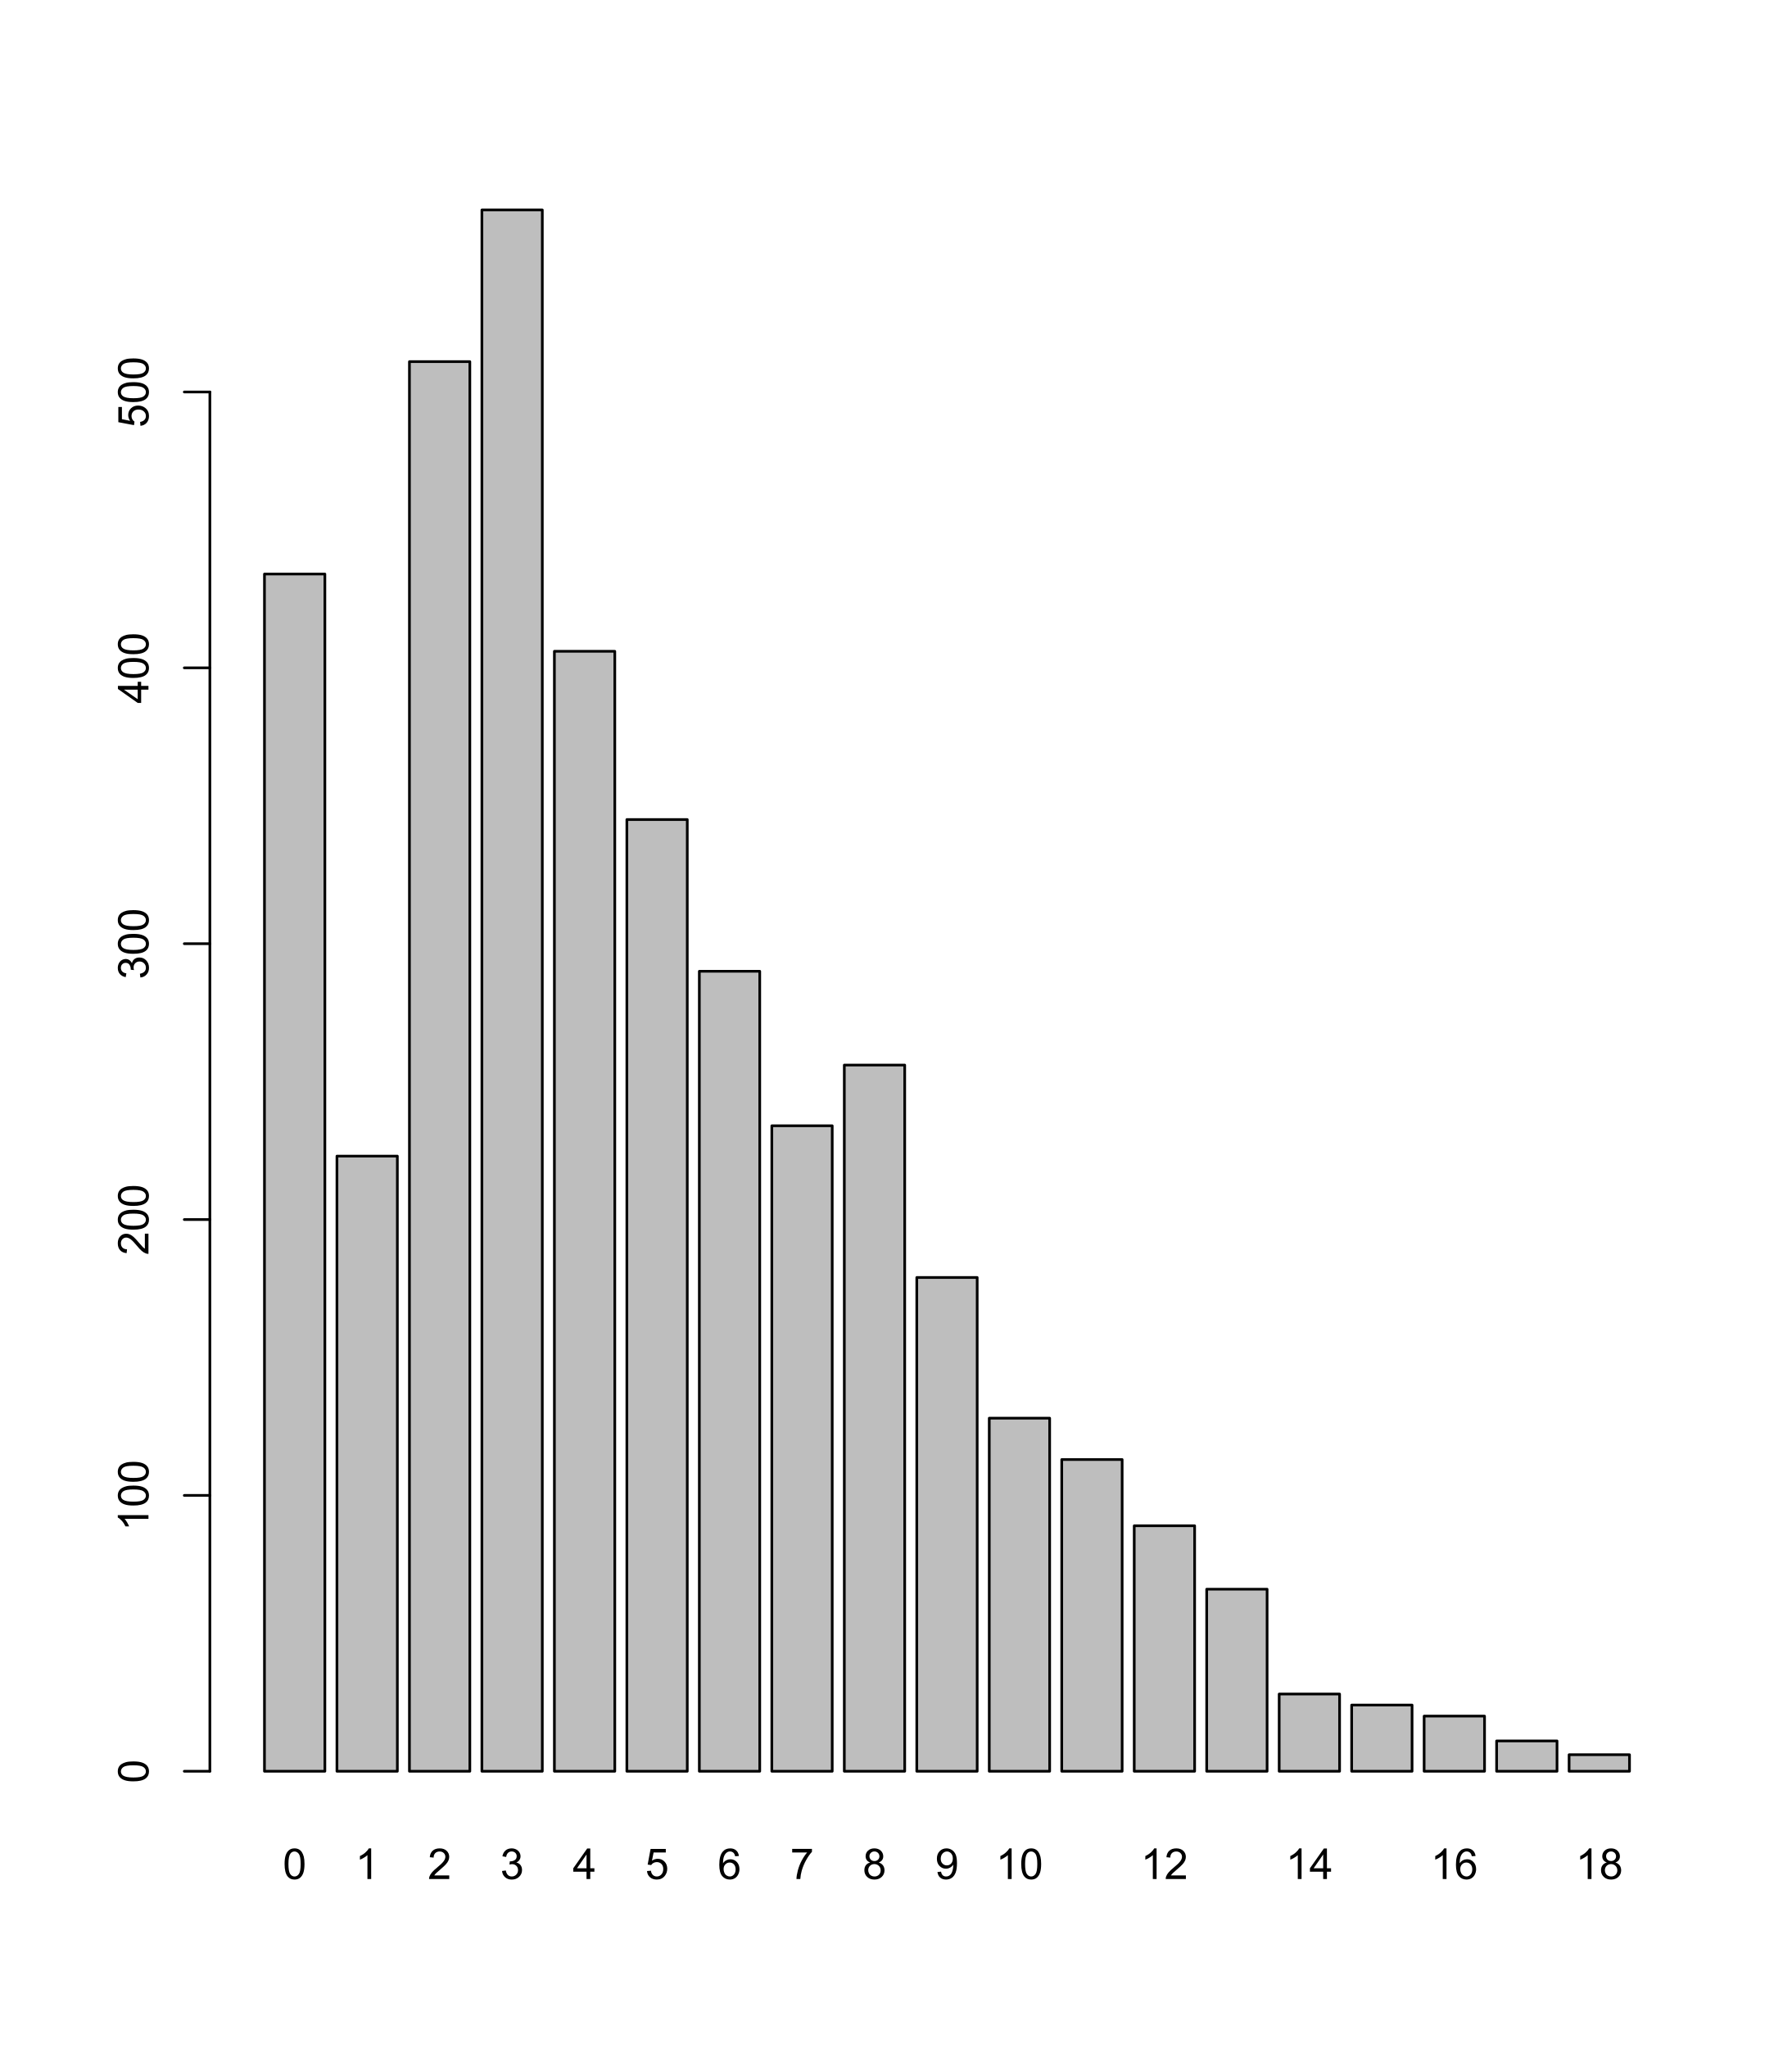
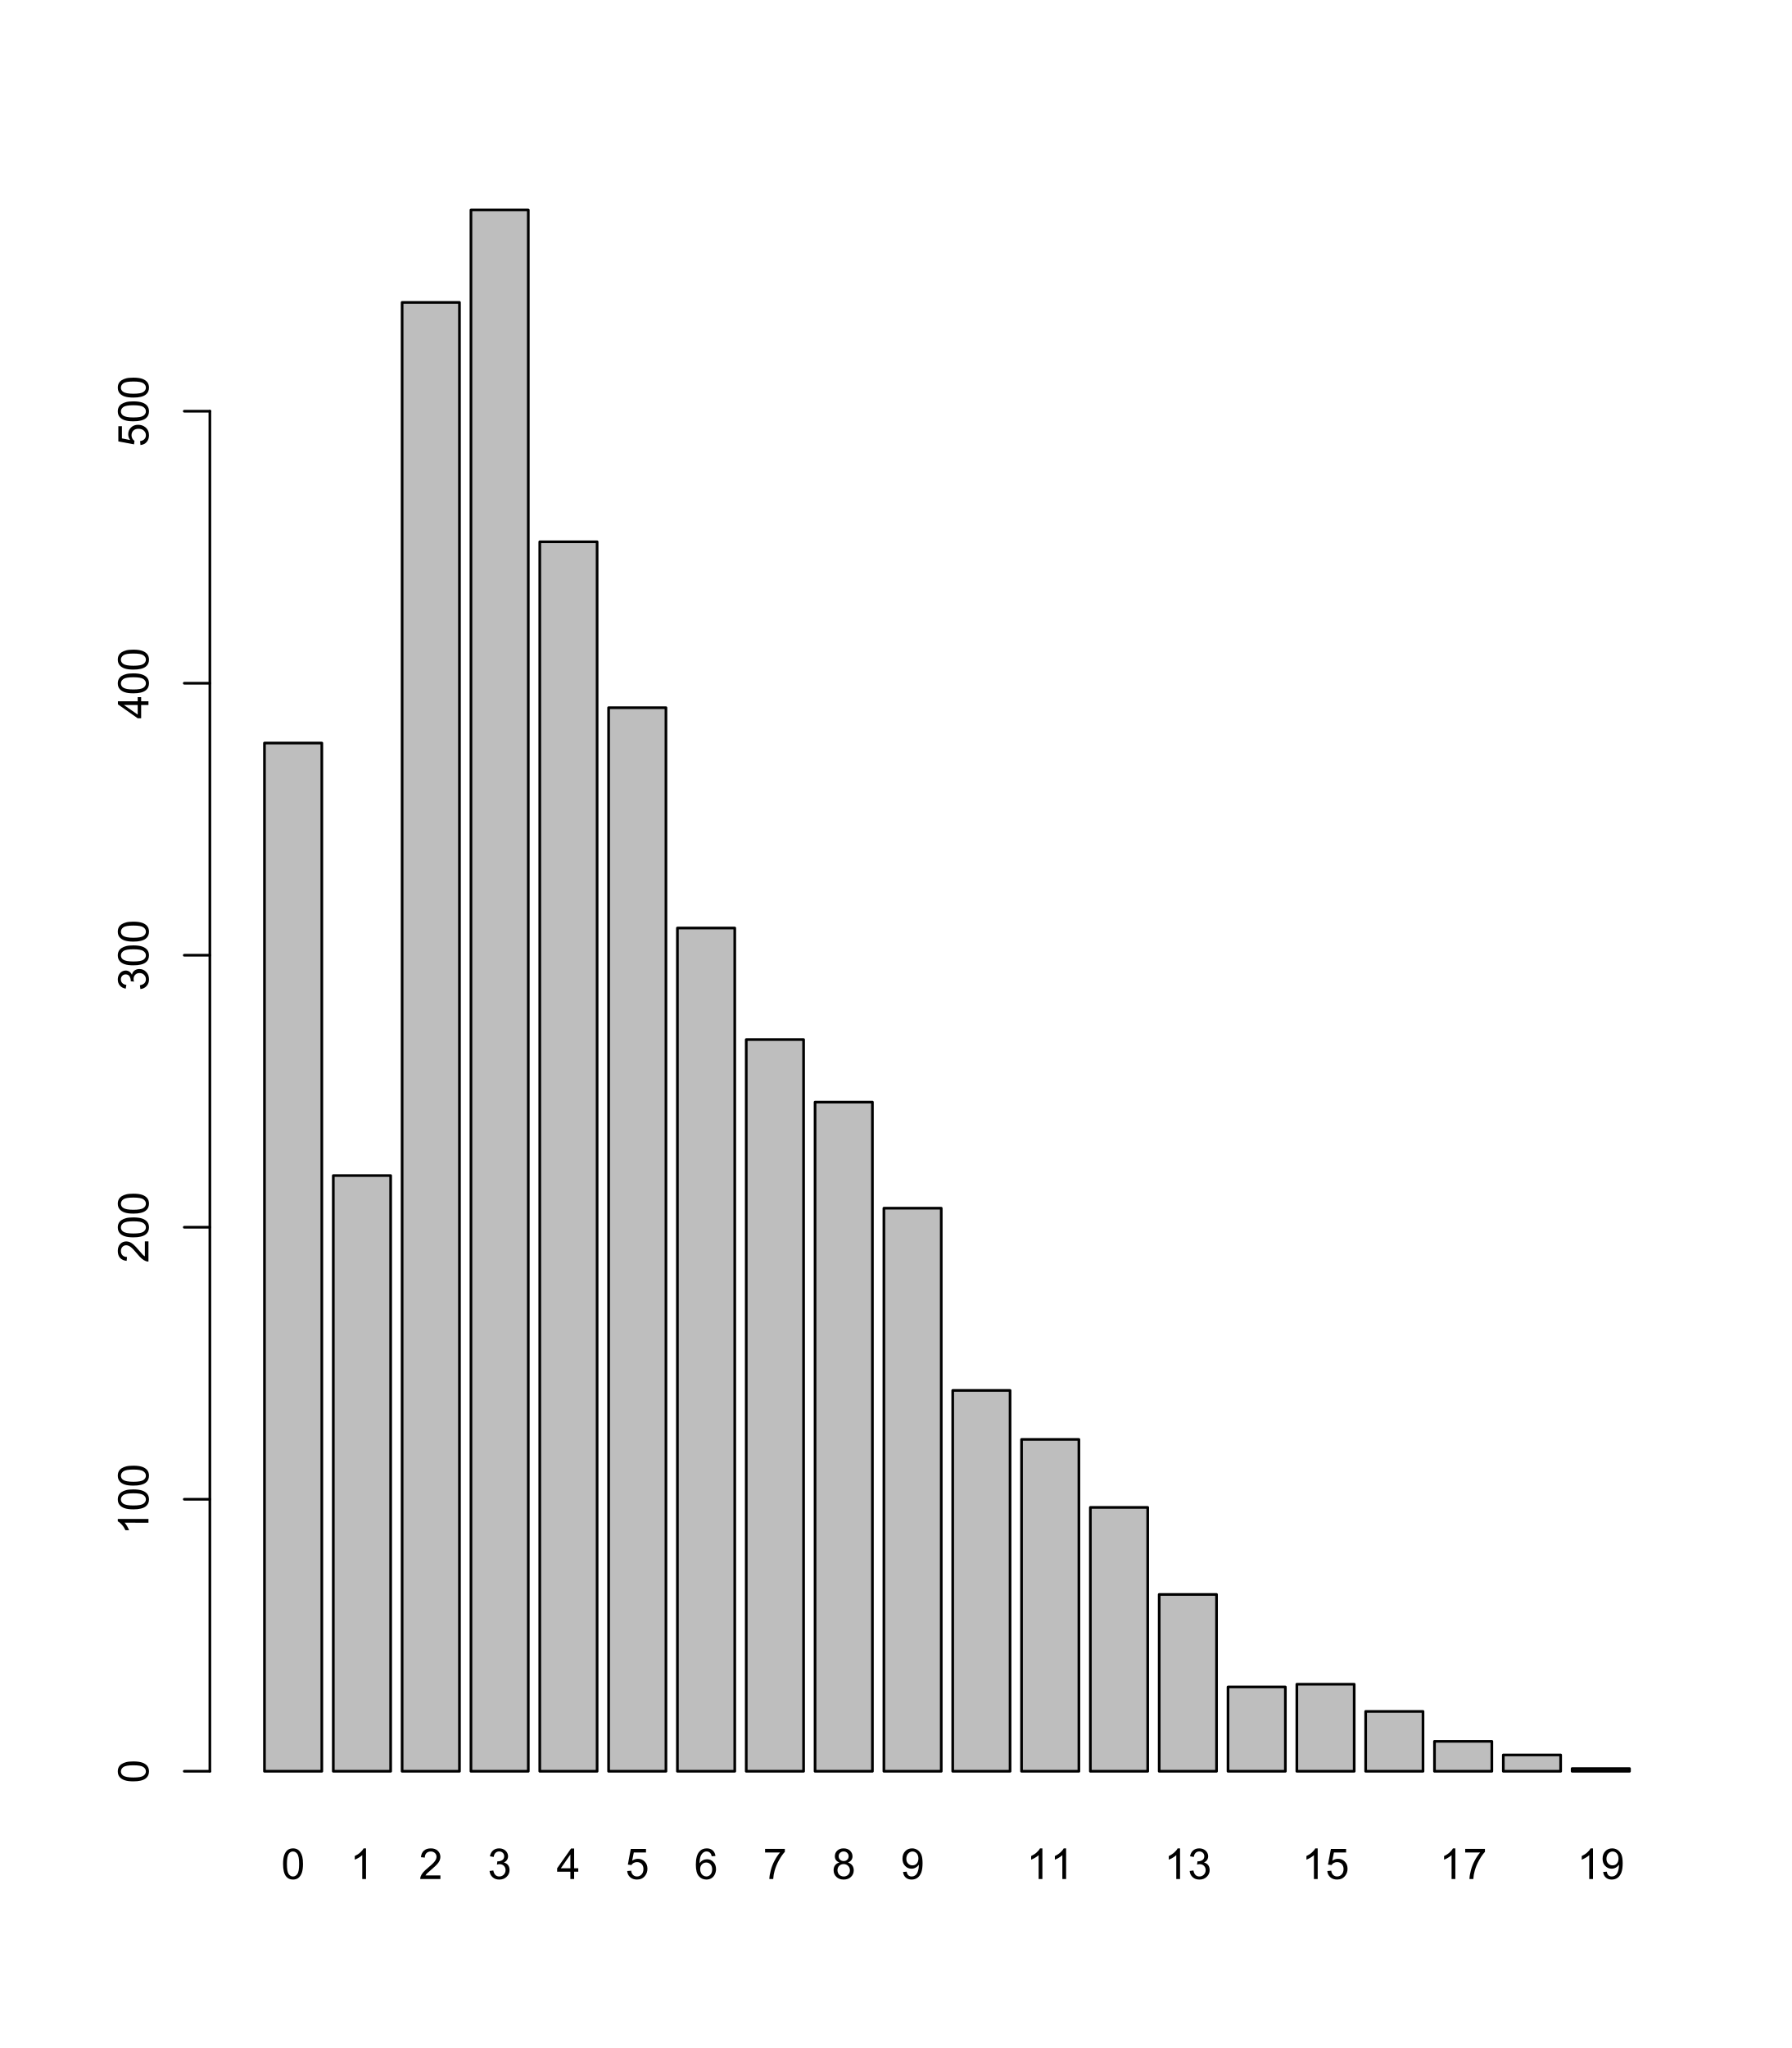
<svg xmlns="http://www.w3.org/2000/svg" xmlns:xlink="http://www.w3.org/1999/xlink" width="504pt" height="576pt" viewBox="0 0 504 576" version="1.1">
  <defs>
    <g>
      <symbol overflow="visible" id="glyph0-0">
        <path style="stroke:none;" d="M 1.5 0 L 1.5 -7.5 L 7.5 -7.5 L 7.5 0 Z M 1.688 -0.188 L 7.312 -0.188 L 7.312 -7.312 L 1.688 -7.312 Z M 1.688 -0.188 " />
      </symbol>
      <symbol overflow="visible" id="glyph0-1">
        <path style="stroke:none;" d="M 0.5 -4.234 C 0.496 -5.246 0.602 -6.062 0.812 -6.688 C 1.02 -7.305 1.328 -7.785 1.742 -8.121 C 2.148 -8.457 2.668 -8.625 3.297 -8.625 C 3.758 -8.625 4.164 -8.531 4.512 -8.348 C 4.855 -8.16 5.141 -7.891 5.371 -7.543 C 5.594 -7.191 5.773 -6.766 5.906 -6.266 C 6.035 -5.762 6.098 -5.086 6.102 -4.234 C 6.098 -3.227 5.996 -2.414 5.789 -1.797 C 5.578 -1.176 5.266 -0.695 4.859 -0.359 C 4.445 -0.02 3.926 0.145 3.297 0.148 C 2.465 0.145 1.816 -0.148 1.348 -0.742 C 0.781 -1.457 0.496 -2.621 0.5 -4.234 Z M 1.582 -4.234 C 1.582 -2.824 1.746 -1.887 2.074 -1.418 C 2.402 -0.949 2.809 -0.715 3.297 -0.719 C 3.777 -0.715 4.184 -0.949 4.52 -1.422 C 4.848 -1.887 5.016 -2.824 5.016 -4.234 C 5.016 -5.648 4.848 -6.59 4.52 -7.055 C 4.184 -7.516 3.773 -7.746 3.289 -7.75 C 2.801 -7.746 2.414 -7.543 2.125 -7.137 C 1.762 -6.613 1.582 -5.645 1.582 -4.234 Z M 1.582 -4.234 " />
      </symbol>
      <symbol overflow="visible" id="glyph0-2">
        <path style="stroke:none;" d="M 4.469 0 L 3.414 0 L 3.414 -6.719 C 3.16 -6.477 2.828 -6.234 2.414 -5.996 C 2 -5.75 1.629 -5.57 1.305 -5.449 L 1.305 -6.469 C 1.895 -6.742 2.41 -7.078 2.852 -7.477 C 3.293 -7.871 3.605 -8.254 3.789 -8.625 L 4.469 -8.625 Z M 4.469 0 " />
      </symbol>
      <symbol overflow="visible" id="glyph0-3">
        <path style="stroke:none;" d="M 6.039 -1.016 L 6.039 0 L 0.363 0 C 0.355 -0.254 0.395 -0.496 0.484 -0.734 C 0.629 -1.117 0.859 -1.5 1.18 -1.875 C 1.492 -2.25 1.953 -2.684 2.562 -3.176 C 3.492 -3.941 4.125 -4.547 4.453 -4.992 C 4.781 -5.438 4.945 -5.859 4.945 -6.266 C 4.945 -6.68 4.793 -7.031 4.496 -7.32 C 4.191 -7.602 3.805 -7.746 3.328 -7.75 C 2.82 -7.746 2.414 -7.594 2.109 -7.293 C 1.805 -6.984 1.648 -6.562 1.648 -6.031 L 0.562 -6.141 C 0.633 -6.945 0.91 -7.559 1.398 -7.988 C 1.879 -8.41 2.531 -8.625 3.352 -8.625 C 4.172 -8.625 4.824 -8.395 5.309 -7.938 C 5.789 -7.48 6.027 -6.914 6.031 -6.242 C 6.027 -5.895 5.957 -5.559 5.82 -5.227 C 5.676 -4.891 5.441 -4.539 5.117 -4.176 C 4.789 -3.805 4.25 -3.301 3.492 -2.664 C 2.859 -2.129 2.453 -1.77 2.273 -1.582 C 2.094 -1.395 1.945 -1.203 1.828 -1.016 Z M 6.039 -1.016 " />
      </symbol>
      <symbol overflow="visible" id="glyph0-4">
        <path style="stroke:none;" d="M 0.504 -2.266 L 1.559 -2.406 C 1.68 -1.809 1.883 -1.379 2.176 -1.113 C 2.465 -0.848 2.82 -0.715 3.242 -0.719 C 3.734 -0.715 4.152 -0.887 4.496 -1.234 C 4.832 -1.574 5.004 -2 5.008 -2.516 C 5.004 -2.996 4.848 -3.395 4.535 -3.711 C 4.219 -4.023 3.816 -4.184 3.328 -4.184 C 3.129 -4.184 2.879 -4.145 2.586 -4.066 L 2.703 -4.992 C 2.766 -4.984 2.824 -4.98 2.871 -4.98 C 3.32 -4.98 3.723 -5.098 4.086 -5.332 C 4.441 -5.566 4.621 -5.926 4.625 -6.414 C 4.621 -6.801 4.492 -7.121 4.23 -7.375 C 3.965 -7.629 3.625 -7.758 3.219 -7.758 C 2.805 -7.758 2.465 -7.629 2.191 -7.371 C 1.918 -7.113 1.742 -6.727 1.664 -6.211 L 0.609 -6.398 C 0.738 -7.105 1.031 -7.652 1.488 -8.043 C 1.941 -8.43 2.508 -8.625 3.195 -8.625 C 3.66 -8.625 4.094 -8.523 4.488 -8.324 C 4.879 -8.121 5.18 -7.848 5.391 -7.5 C 5.602 -7.148 5.707 -6.777 5.707 -6.391 C 5.707 -6.02 5.605 -5.684 5.406 -5.379 C 5.207 -5.074 4.914 -4.832 4.523 -4.652 C 5.031 -4.535 5.426 -4.289 5.707 -3.922 C 5.988 -3.547 6.129 -3.086 6.129 -2.539 C 6.129 -1.785 5.855 -1.148 5.309 -0.629 C 4.762 -0.105 4.07 0.152 3.234 0.152 C 2.477 0.152 1.848 -0.07 1.355 -0.52 C 0.855 -0.969 0.574 -1.551 0.504 -2.266 Z M 0.504 -2.266 " />
      </symbol>
      <symbol overflow="visible" id="glyph0-5">
        <path style="stroke:none;" d="M 3.879 0 L 3.879 -2.055 L 0.152 -2.055 L 0.152 -3.023 L 4.07 -8.59 L 4.934 -8.59 L 4.934 -3.023 L 6.094 -3.023 L 6.094 -2.055 L 4.934 -2.055 L 4.934 0 Z M 3.879 -3.023 L 3.879 -6.898 L 1.188 -3.023 Z M 3.879 -3.023 " />
      </symbol>
      <symbol overflow="visible" id="glyph0-6">
        <path style="stroke:none;" d="M 0.5 -2.25 L 1.605 -2.344 C 1.684 -1.805 1.871 -1.398 2.176 -1.125 C 2.473 -0.852 2.836 -0.715 3.258 -0.719 C 3.766 -0.715 4.195 -0.906 4.547 -1.293 C 4.898 -1.672 5.074 -2.18 5.074 -2.82 C 5.074 -3.414 4.902 -3.891 4.566 -4.242 C 4.227 -4.59 3.785 -4.762 3.242 -4.766 C 2.898 -4.762 2.594 -4.684 2.32 -4.531 C 2.047 -4.375 1.832 -4.176 1.676 -3.93 L 0.688 -4.062 L 1.516 -8.473 L 5.789 -8.473 L 5.789 -7.465 L 2.359 -7.465 L 1.898 -5.156 C 2.414 -5.516 2.953 -5.695 3.523 -5.695 C 4.27 -5.695 4.902 -5.434 5.422 -4.914 C 5.934 -4.395 6.191 -3.727 6.195 -2.914 C 6.191 -2.133 5.965 -1.461 5.516 -0.898 C 4.961 -0.199 4.211 0.145 3.258 0.148 C 2.477 0.145 1.836 -0.07 1.344 -0.508 C 0.844 -0.941 0.562 -1.523 0.5 -2.25 Z M 0.5 -2.25 " />
      </symbol>
      <symbol overflow="visible" id="glyph0-7">
        <path style="stroke:none;" d="M 5.969 -6.484 L 4.922 -6.406 C 4.828 -6.812 4.695 -7.113 4.523 -7.305 C 4.234 -7.605 3.883 -7.758 3.469 -7.758 C 3.133 -7.758 2.836 -7.664 2.586 -7.477 C 2.25 -7.234 1.988 -6.879 1.797 -6.414 C 1.605 -5.949 1.508 -5.289 1.5 -4.43 C 1.754 -4.812 2.062 -5.098 2.434 -5.289 C 2.797 -5.473 3.184 -5.566 3.586 -5.57 C 4.289 -5.566 4.887 -5.309 5.383 -4.793 C 5.875 -4.277 6.121 -3.609 6.125 -2.789 C 6.121 -2.25 6.004 -1.746 5.773 -1.285 C 5.539 -0.82 5.223 -0.469 4.816 -0.223 C 4.41 0.023 3.949 0.145 3.434 0.148 C 2.555 0.145 1.836 -0.176 1.285 -0.82 C 0.727 -1.469 0.449 -2.535 0.453 -4.02 C 0.449 -5.676 0.758 -6.883 1.371 -7.641 C 1.902 -8.297 2.621 -8.625 3.531 -8.625 C 4.207 -8.625 4.762 -8.434 5.195 -8.055 C 5.625 -7.676 5.883 -7.152 5.969 -6.484 Z M 1.664 -2.781 C 1.664 -2.418 1.738 -2.07 1.895 -1.738 C 2.043 -1.406 2.262 -1.152 2.543 -0.98 C 2.82 -0.801 3.109 -0.715 3.414 -0.719 C 3.859 -0.715 4.242 -0.895 4.566 -1.258 C 4.883 -1.613 5.043 -2.102 5.047 -2.727 C 5.043 -3.316 4.887 -3.785 4.57 -4.129 C 4.25 -4.469 3.852 -4.641 3.375 -4.641 C 2.898 -4.641 2.492 -4.469 2.16 -4.129 C 1.828 -3.785 1.664 -3.336 1.664 -2.781 Z M 1.664 -2.781 " />
      </symbol>
      <symbol overflow="visible" id="glyph0-8">
        <path style="stroke:none;" d="M 0.57 -7.465 L 0.57 -8.477 L 6.129 -8.477 L 6.129 -7.656 C 5.582 -7.074 5.039 -6.301 4.5 -5.336 C 3.961 -4.371 3.547 -3.379 3.258 -2.359 C 3.047 -1.637 2.91 -0.852 2.852 0 L 1.77 0 C 1.781 -0.676 1.914 -1.492 2.168 -2.449 C 2.418 -3.402 2.781 -4.324 3.258 -5.215 C 3.734 -6.105 4.238 -6.855 4.773 -7.465 Z M 0.57 -7.465 " />
      </symbol>
      <symbol overflow="visible" id="glyph0-9">
        <path style="stroke:none;" d="M 2.121 -4.656 C 1.684 -4.816 1.359 -5.047 1.148 -5.344 C 0.938 -5.641 0.832 -5.996 0.832 -6.41 C 0.832 -7.035 1.055 -7.559 1.504 -7.984 C 1.953 -8.41 2.551 -8.625 3.297 -8.625 C 4.043 -8.625 4.648 -8.406 5.109 -7.973 C 5.566 -7.535 5.793 -7.004 5.797 -6.383 C 5.793 -5.977 5.688 -5.629 5.48 -5.34 C 5.27 -5.043 4.953 -4.816 4.531 -4.656 C 5.055 -4.48 5.457 -4.203 5.734 -3.824 C 6.008 -3.438 6.145 -2.98 6.148 -2.453 C 6.145 -1.715 5.887 -1.098 5.367 -0.602 C 4.844 -0.102 4.16 0.145 3.316 0.148 C 2.469 0.145 1.785 -0.102 1.266 -0.605 C 0.742 -1.105 0.48 -1.734 0.484 -2.484 C 0.48 -3.039 0.621 -3.504 0.91 -3.887 C 1.191 -4.262 1.598 -4.52 2.121 -4.656 Z M 1.91 -6.445 C 1.91 -6.039 2.039 -5.707 2.301 -5.449 C 2.562 -5.191 2.902 -5.062 3.32 -5.062 C 3.723 -5.062 4.055 -5.188 4.32 -5.445 C 4.578 -5.695 4.711 -6.012 4.711 -6.387 C 4.711 -6.773 4.574 -7.098 4.309 -7.363 C 4.035 -7.625 3.703 -7.758 3.312 -7.758 C 2.906 -7.758 2.574 -7.629 2.309 -7.371 C 2.043 -7.113 1.91 -6.805 1.91 -6.445 Z M 1.57 -2.477 C 1.57 -2.176 1.641 -1.887 1.785 -1.605 C 1.926 -1.324 2.137 -1.105 2.422 -0.949 C 2.699 -0.793 3.004 -0.715 3.328 -0.719 C 3.832 -0.715 4.246 -0.879 4.578 -1.207 C 4.902 -1.531 5.066 -1.941 5.07 -2.445 C 5.066 -2.945 4.898 -3.367 4.562 -3.703 C 4.223 -4.035 3.801 -4.199 3.293 -4.203 C 2.793 -4.199 2.379 -4.035 2.059 -3.711 C 1.73 -3.379 1.57 -2.969 1.57 -2.477 Z M 1.57 -2.477 " />
      </symbol>
      <symbol overflow="visible" id="glyph0-10">
        <path style="stroke:none;" d="M 0.656 -1.984 L 1.672 -2.078 C 1.75 -1.602 1.914 -1.258 2.16 -1.043 C 2.398 -0.824 2.711 -0.715 3.094 -0.719 C 3.414 -0.715 3.695 -0.789 3.945 -0.941 C 4.188 -1.086 4.391 -1.285 4.547 -1.535 C 4.703 -1.785 4.832 -2.121 4.938 -2.543 C 5.043 -2.965 5.098 -3.395 5.098 -3.832 C 5.098 -3.879 5.094 -3.949 5.094 -4.043 C 4.875 -3.707 4.586 -3.434 4.227 -3.227 C 3.859 -3.016 3.465 -2.91 3.039 -2.914 C 2.328 -2.91 1.727 -3.168 1.238 -3.688 C 0.742 -4.199 0.496 -4.879 0.5 -5.727 C 0.496 -6.594 0.754 -7.297 1.27 -7.828 C 1.781 -8.359 2.426 -8.625 3.199 -8.625 C 3.758 -8.625 4.266 -8.473 4.73 -8.172 C 5.191 -7.871 5.543 -7.441 5.785 -6.887 C 6.023 -6.328 6.145 -5.523 6.148 -4.469 C 6.145 -3.371 6.027 -2.496 5.789 -1.848 C 5.547 -1.195 5.191 -0.703 4.723 -0.363 C 4.254 -0.023 3.703 0.145 3.07 0.148 C 2.398 0.145 1.848 -0.039 1.422 -0.41 C 0.996 -0.785 0.742 -1.309 0.656 -1.984 Z M 4.977 -5.777 C 4.973 -6.383 4.812 -6.863 4.492 -7.219 C 4.168 -7.57 3.781 -7.746 3.328 -7.75 C 2.859 -7.746 2.449 -7.555 2.102 -7.176 C 1.754 -6.789 1.582 -6.293 1.582 -5.688 C 1.582 -5.137 1.746 -4.691 2.074 -4.355 C 2.402 -4.012 2.809 -3.844 3.297 -3.844 C 3.785 -3.844 4.188 -4.012 4.504 -4.355 C 4.816 -4.691 4.973 -5.168 4.977 -5.777 Z M 4.977 -5.777 " />
      </symbol>
      <symbol overflow="visible" id="glyph1-0">
        <path style="stroke:none;" d="M 0 -1.5 L -7.5 -1.5 L -7.5 -7.5 L 0 -7.5 Z M -0.188 -1.688 L -0.188 -7.312 L -7.312 -7.312 L -7.312 -1.688 Z M -0.188 -1.688 " />
      </symbol>
      <symbol overflow="visible" id="glyph1-1">
        <path style="stroke:none;" d="M -4.234 -0.5 C -5.246 -0.496 -6.062 -0.602 -6.688 -0.812 C -7.305 -1.02 -7.785 -1.328 -8.121 -1.742 C -8.457 -2.152 -8.625 -2.672 -8.625 -3.301 C -8.625 -3.758 -8.531 -4.164 -8.348 -4.512 C -8.16 -4.859 -7.891 -5.145 -7.543 -5.371 C -7.191 -5.594 -6.766 -5.773 -6.266 -5.906 C -5.762 -6.035 -5.086 -6.098 -4.234 -6.102 C -3.223 -6.098 -2.41 -5.996 -1.793 -5.789 C -1.176 -5.578 -0.695 -5.266 -0.359 -4.859 C -0.02 -4.445 0.145 -3.926 0.148 -3.297 C 0.145 -2.465 -0.148 -1.816 -0.742 -1.348 C -1.457 -0.781 -2.621 -0.496 -4.234 -0.5 Z M -4.234 -1.582 C -2.824 -1.582 -1.887 -1.746 -1.418 -2.074 C -0.949 -2.402 -0.715 -2.809 -0.719 -3.297 C -0.715 -3.777 -0.949 -4.184 -1.422 -4.52 C -1.887 -4.848 -2.824 -5.016 -4.234 -5.016 C -5.648 -5.016 -6.59 -4.848 -7.055 -4.52 C -7.516 -4.188 -7.746 -3.777 -7.75 -3.289 C -7.746 -2.801 -7.543 -2.414 -7.137 -2.129 C -6.613 -1.762 -5.645 -1.582 -4.234 -1.582 Z M -4.234 -1.582 " />
      </symbol>
      <symbol overflow="visible" id="glyph1-2">
        <path style="stroke:none;" d="M 0 -4.469 L 0 -3.414 L -6.719 -3.418 C -6.477 -3.16 -6.234 -2.828 -5.996 -2.418 C -5.75 -2.004 -5.57 -1.633 -5.449 -1.309 L -6.469 -1.309 C -6.742 -1.895 -7.078 -2.41 -7.477 -2.852 C -7.871 -3.293 -8.254 -3.605 -8.625 -3.793 L -8.625 -4.473 Z M 0 -4.469 " />
      </symbol>
      <symbol overflow="visible" id="glyph1-3">
        <path style="stroke:none;" d="M -1.012 -6.039 L 0 -6.039 L 0 -0.363 C -0.254 -0.355 -0.496 -0.395 -0.734 -0.488 C -1.117 -0.629 -1.5 -0.859 -1.875 -1.18 C -2.25 -1.496 -2.684 -1.957 -3.176 -2.562 C -3.941 -3.492 -4.547 -4.125 -4.992 -4.453 C -5.438 -4.781 -5.859 -4.945 -6.266 -4.945 C -6.68 -4.945 -7.031 -4.793 -7.32 -4.496 C -7.602 -4.195 -7.746 -3.809 -7.75 -3.328 C -7.746 -2.82 -7.594 -2.414 -7.293 -2.109 C -6.984 -1.805 -6.562 -1.648 -6.031 -1.648 L -6.141 -0.562 C -6.945 -0.637 -7.559 -0.914 -7.988 -1.402 C -8.41 -1.883 -8.625 -2.535 -8.625 -3.352 C -8.625 -4.176 -8.395 -4.828 -7.938 -5.309 C -7.48 -5.789 -6.914 -6.027 -6.242 -6.031 C -5.895 -6.027 -5.559 -5.957 -5.227 -5.82 C -4.891 -5.676 -4.539 -5.441 -4.176 -5.117 C -3.805 -4.789 -3.301 -4.25 -2.664 -3.492 C -2.129 -2.859 -1.77 -2.453 -1.582 -2.273 C -1.395 -2.094 -1.203 -1.945 -1.012 -1.828 Z M -1.012 -6.039 " />
      </symbol>
      <symbol overflow="visible" id="glyph1-4">
        <path style="stroke:none;" d="M -2.266 -0.504 L -2.406 -1.559 C -1.809 -1.68 -1.379 -1.883 -1.113 -2.176 C -0.848 -2.465 -0.715 -2.82 -0.719 -3.242 C -0.715 -3.734 -0.887 -4.152 -1.234 -4.496 C -1.574 -4.832 -2 -5.004 -2.512 -5.008 C -2.992 -5.004 -3.391 -4.848 -3.711 -4.535 C -4.023 -4.219 -4.184 -3.816 -4.184 -3.328 C -4.184 -3.129 -4.145 -2.879 -4.066 -2.586 L -4.992 -2.703 C -4.984 -2.77 -4.98 -2.828 -4.98 -2.871 C -4.98 -3.32 -5.098 -3.723 -5.332 -4.086 C -5.566 -4.441 -5.926 -4.621 -6.414 -4.625 C -6.801 -4.621 -7.121 -4.492 -7.375 -4.23 C -7.629 -3.969 -7.758 -3.629 -7.758 -3.219 C -7.758 -2.805 -7.629 -2.465 -7.371 -2.191 C -7.113 -1.918 -6.727 -1.742 -6.211 -1.664 L -6.398 -0.609 C -7.105 -0.738 -7.652 -1.031 -8.043 -1.488 C -8.43 -1.945 -8.625 -2.512 -8.625 -3.195 C -8.625 -3.66 -8.523 -4.094 -8.324 -4.488 C -8.121 -4.883 -7.848 -5.184 -7.5 -5.395 C -7.148 -5.602 -6.777 -5.707 -6.391 -5.707 C -6.02 -5.707 -5.684 -5.605 -5.379 -5.406 C -5.074 -5.207 -4.832 -4.914 -4.652 -4.523 C -4.535 -5.031 -4.289 -5.426 -3.922 -5.707 C -3.547 -5.988 -3.086 -6.129 -2.535 -6.129 C -1.781 -6.129 -1.145 -5.855 -0.629 -5.309 C -0.105 -4.762 0.152 -4.07 0.152 -3.234 C 0.152 -2.477 -0.07 -1.848 -0.52 -1.355 C -0.969 -0.855 -1.551 -0.574 -2.266 -0.504 Z M -2.266 -0.504 " />
      </symbol>
      <symbol overflow="visible" id="glyph1-5">
        <path style="stroke:none;" d="M 0 -3.879 L -2.055 -3.879 L -2.055 -0.152 L -3.023 -0.152 L -8.59 -4.074 L -8.59 -4.934 L -3.023 -4.934 L -3.023 -6.094 L -2.055 -6.094 L -2.055 -4.934 L 0 -4.934 Z M -3.023 -3.879 L -6.898 -3.879 L -3.023 -1.191 Z M -3.023 -3.879 " />
      </symbol>
      <symbol overflow="visible" id="glyph1-6">
        <path style="stroke:none;" d="M -2.25 -0.5 L -2.344 -1.605 C -1.805 -1.684 -1.398 -1.871 -1.125 -2.176 C -0.852 -2.473 -0.715 -2.836 -0.719 -3.258 C -0.715 -3.766 -0.906 -4.195 -1.293 -4.547 C -1.672 -4.898 -2.18 -5.074 -2.816 -5.074 C -3.414 -5.074 -3.891 -4.902 -4.242 -4.566 C -4.59 -4.227 -4.762 -3.785 -4.766 -3.242 C -4.762 -2.898 -4.684 -2.594 -4.531 -2.32 C -4.375 -2.047 -4.176 -1.832 -3.93 -1.676 L -4.062 -0.688 L -8.473 -1.52 L -8.473 -5.789 L -7.465 -5.789 L -7.465 -2.363 L -5.156 -1.898 C -5.516 -2.414 -5.695 -2.953 -5.695 -3.523 C -5.695 -4.27 -5.434 -4.902 -4.914 -5.422 C -4.395 -5.934 -3.727 -6.191 -2.91 -6.195 C -2.133 -6.191 -1.461 -5.965 -0.895 -5.516 C -0.199 -4.961 0.145 -4.211 0.148 -3.258 C 0.145 -2.477 -0.07 -1.836 -0.508 -1.344 C -0.941 -0.848 -1.523 -0.566 -2.25 -0.5 Z M -2.25 -0.5 " />
      </symbol>
    </g>
  </defs>
-   <g id="surface56">
+   <g id="surface101">
    <rect x="0" y="0" width="504" height="576" style="fill:rgb(100%,100%,100%);fill-opacity:1;stroke:none;" />
-     <path style="fill-rule:nonzero;fill:rgb(74.51%,74.51%,74.51%);fill-opacity:1;stroke-width:0.75;stroke-linecap:round;stroke-linejoin:round;stroke:rgb(0%,0%,0%);stroke-opacity:1;stroke-miterlimit:10;" d="M 74.398 498.168 L 91.391 498.168 L 91.391 161.449 L 74.398 161.449 Z M 74.398 498.168 " />
-     <path style="fill-rule:nonzero;fill:rgb(74.51%,74.51%,74.51%);fill-opacity:1;stroke-width:0.75;stroke-linecap:round;stroke-linejoin:round;stroke:rgb(0%,0%,0%);stroke-opacity:1;stroke-miterlimit:10;" d="M 94.789 498.168 L 111.781 498.168 L 111.781 325.156 L 94.789 325.156 Z M 94.789 498.168 " />
-     <path style="fill-rule:nonzero;fill:rgb(74.51%,74.51%,74.51%);fill-opacity:1;stroke-width:0.75;stroke-linecap:round;stroke-linejoin:round;stroke:rgb(0%,0%,0%);stroke-opacity:1;stroke-miterlimit:10;" d="M 115.18 498.168 L 132.172 498.168 L 132.172 101.711 L 115.18 101.711 Z M 115.18 498.168 " />
-     <path style="fill-rule:nonzero;fill:rgb(74.51%,74.51%,74.51%);fill-opacity:1;stroke-width:0.75;stroke-linecap:round;stroke-linejoin:round;stroke:rgb(0%,0%,0%);stroke-opacity:1;stroke-miterlimit:10;" d="M 135.566 498.168 L 152.559 498.168 L 152.559 59.039 L 135.566 59.039 Z M 135.566 498.168 " />
-     <path style="fill-rule:nonzero;fill:rgb(74.51%,74.51%,74.51%);fill-opacity:1;stroke-width:0.75;stroke-linecap:round;stroke-linejoin:round;stroke:rgb(0%,0%,0%);stroke-opacity:1;stroke-miterlimit:10;" d="M 155.957 498.168 L 172.949 498.168 L 172.949 183.176 L 155.957 183.176 Z M 155.957 498.168 " />
-     <path style="fill-rule:nonzero;fill:rgb(74.51%,74.51%,74.51%);fill-opacity:1;stroke-width:0.75;stroke-linecap:round;stroke-linejoin:round;stroke:rgb(0%,0%,0%);stroke-opacity:1;stroke-miterlimit:10;" d="M 176.348 498.168 L 193.34 498.168 L 193.34 230.5 L 176.348 230.5 Z M 176.348 498.168 " />
-     <path style="fill-rule:nonzero;fill:rgb(74.51%,74.51%,74.51%);fill-opacity:1;stroke-width:0.75;stroke-linecap:round;stroke-linejoin:round;stroke:rgb(0%,0%,0%);stroke-opacity:1;stroke-miterlimit:10;" d="M 196.734 498.168 L 213.727 498.168 L 213.727 273.172 L 196.734 273.172 Z M 196.734 498.168 " />
-     <path style="fill-rule:nonzero;fill:rgb(74.51%,74.51%,74.51%);fill-opacity:1;stroke-width:0.75;stroke-linecap:round;stroke-linejoin:round;stroke:rgb(0%,0%,0%);stroke-opacity:1;stroke-miterlimit:10;" d="M 217.125 498.168 L 234.117 498.168 L 234.117 316.621 L 217.125 316.621 Z M 217.125 498.168 " />
-     <path style="fill-rule:nonzero;fill:rgb(74.51%,74.51%,74.51%);fill-opacity:1;stroke-width:0.75;stroke-linecap:round;stroke-linejoin:round;stroke:rgb(0%,0%,0%);stroke-opacity:1;stroke-miterlimit:10;" d="M 237.516 498.168 L 254.508 498.168 L 254.508 299.551 L 237.516 299.551 Z M 237.516 498.168 " />
-     <path style="fill-rule:nonzero;fill:rgb(74.51%,74.51%,74.51%);fill-opacity:1;stroke-width:0.75;stroke-linecap:round;stroke-linejoin:round;stroke:rgb(0%,0%,0%);stroke-opacity:1;stroke-miterlimit:10;" d="M 257.906 498.168 L 274.898 498.168 L 274.898 359.293 L 257.906 359.293 Z M 257.906 498.168 " />
-     <path style="fill-rule:nonzero;fill:rgb(74.51%,74.51%,74.51%);fill-opacity:1;stroke-width:0.75;stroke-linecap:round;stroke-linejoin:round;stroke:rgb(0%,0%,0%);stroke-opacity:1;stroke-miterlimit:10;" d="M 278.293 498.168 L 295.285 498.168 L 295.285 398.859 L 278.293 398.859 Z M 278.293 498.168 " />
-     <path style="fill-rule:nonzero;fill:rgb(74.51%,74.51%,74.51%);fill-opacity:1;stroke-width:0.75;stroke-linecap:round;stroke-linejoin:round;stroke:rgb(0%,0%,0%);stroke-opacity:1;stroke-miterlimit:10;" d="M 298.684 498.168 L 315.676 498.168 L 315.676 410.496 L 298.684 410.496 Z M 298.684 498.168 " />
-     <path style="fill-rule:nonzero;fill:rgb(74.51%,74.51%,74.51%);fill-opacity:1;stroke-width:0.75;stroke-linecap:round;stroke-linejoin:round;stroke:rgb(0%,0%,0%);stroke-opacity:1;stroke-miterlimit:10;" d="M 319.074 498.168 L 336.066 498.168 L 336.066 429.117 L 319.074 429.117 Z M 319.074 498.168 " />
-     <path style="fill-rule:nonzero;fill:rgb(74.51%,74.51%,74.51%);fill-opacity:1;stroke-width:0.75;stroke-linecap:round;stroke-linejoin:round;stroke:rgb(0%,0%,0%);stroke-opacity:1;stroke-miterlimit:10;" d="M 339.461 498.168 L 356.453 498.168 L 356.453 446.961 L 339.461 446.961 Z M 339.461 498.168 " />
-     <path style="fill-rule:nonzero;fill:rgb(74.51%,74.51%,74.51%);fill-opacity:1;stroke-width:0.75;stroke-linecap:round;stroke-linejoin:round;stroke:rgb(0%,0%,0%);stroke-opacity:1;stroke-miterlimit:10;" d="M 359.852 498.168 L 376.844 498.168 L 376.844 476.445 L 359.852 476.445 Z M 359.852 498.168 " />
-     <path style="fill-rule:nonzero;fill:rgb(74.51%,74.51%,74.51%);fill-opacity:1;stroke-width:0.75;stroke-linecap:round;stroke-linejoin:round;stroke:rgb(0%,0%,0%);stroke-opacity:1;stroke-miterlimit:10;" d="M 380.242 498.168 L 397.234 498.168 L 397.234 479.547 L 380.242 479.547 Z M 380.242 498.168 " />
-     <path style="fill-rule:nonzero;fill:rgb(74.51%,74.51%,74.51%);fill-opacity:1;stroke-width:0.75;stroke-linecap:round;stroke-linejoin:round;stroke:rgb(0%,0%,0%);stroke-opacity:1;stroke-miterlimit:10;" d="M 400.629 498.168 L 417.621 498.168 L 417.621 482.652 L 400.629 482.652 Z M 400.629 498.168 " />
-     <path style="fill-rule:nonzero;fill:rgb(74.51%,74.51%,74.51%);fill-opacity:1;stroke-width:0.75;stroke-linecap:round;stroke-linejoin:round;stroke:rgb(0%,0%,0%);stroke-opacity:1;stroke-miterlimit:10;" d="M 421.02 498.168 L 438.012 498.168 L 438.012 489.633 L 421.02 489.633 Z M 421.02 498.168 " />
-     <path style="fill-rule:nonzero;fill:rgb(74.51%,74.51%,74.51%);fill-opacity:1;stroke-width:0.75;stroke-linecap:round;stroke-linejoin:round;stroke:rgb(0%,0%,0%);stroke-opacity:1;stroke-miterlimit:10;" d="M 441.41 498.168 L 458.402 498.168 L 458.402 493.512 L 441.41 493.512 Z M 441.41 498.168 " />
+     <path style="fill-rule:nonzero;fill:rgb(74.51%,74.51%,74.51%);fill-opacity:1;stroke-width:0.75;stroke-linecap:round;stroke-linejoin:round;stroke:rgb(0%,0%,0%);stroke-opacity:1;stroke-miterlimit:10;" d="M 74.398 498.168 L 90.531 498.168 L 90.531 208.984 L 74.398 208.984 Z M 74.398 498.168 " />
+     <path style="fill-rule:nonzero;fill:rgb(74.51%,74.51%,74.51%);fill-opacity:1;stroke-width:0.75;stroke-linecap:round;stroke-linejoin:round;stroke:rgb(0%,0%,0%);stroke-opacity:1;stroke-miterlimit:10;" d="M 93.762 498.168 L 109.895 498.168 L 109.895 330.625 L 93.762 330.625 Z M 93.762 498.168 " />
+     <path style="fill-rule:nonzero;fill:rgb(74.51%,74.51%,74.51%);fill-opacity:1;stroke-width:0.75;stroke-linecap:round;stroke-linejoin:round;stroke:rgb(0%,0%,0%);stroke-opacity:1;stroke-miterlimit:10;" d="M 113.121 498.168 L 129.254 498.168 L 129.254 85.051 L 113.121 85.051 Z M 113.121 498.168 " />
+     <path style="fill-rule:nonzero;fill:rgb(74.51%,74.51%,74.51%);fill-opacity:1;stroke-width:0.75;stroke-linecap:round;stroke-linejoin:round;stroke:rgb(0%,0%,0%);stroke-opacity:1;stroke-miterlimit:10;" d="M 132.484 498.168 L 148.617 498.168 L 148.617 59.039 L 132.484 59.039 Z M 132.484 498.168 " />
+     <path style="fill-rule:nonzero;fill:rgb(74.51%,74.51%,74.51%);fill-opacity:1;stroke-width:0.75;stroke-linecap:round;stroke-linejoin:round;stroke:rgb(0%,0%,0%);stroke-opacity:1;stroke-miterlimit:10;" d="M 151.844 498.168 L 167.977 498.168 L 167.977 152.375 L 151.844 152.375 Z M 151.844 498.168 " />
+     <path style="fill-rule:nonzero;fill:rgb(74.51%,74.51%,74.51%);fill-opacity:1;stroke-width:0.75;stroke-linecap:round;stroke-linejoin:round;stroke:rgb(0%,0%,0%);stroke-opacity:1;stroke-miterlimit:10;" d="M 171.207 498.168 L 187.34 498.168 L 187.34 199.039 L 171.207 199.039 Z M 171.207 498.168 " />
+     <path style="fill-rule:nonzero;fill:rgb(74.51%,74.51%,74.51%);fill-opacity:1;stroke-width:0.75;stroke-linecap:round;stroke-linejoin:round;stroke:rgb(0%,0%,0%);stroke-opacity:1;stroke-miterlimit:10;" d="M 190.566 498.168 L 206.699 498.168 L 206.699 261.008 L 190.566 261.008 Z M 190.566 498.168 " />
+     <path style="fill-rule:nonzero;fill:rgb(74.51%,74.51%,74.51%);fill-opacity:1;stroke-width:0.75;stroke-linecap:round;stroke-linejoin:round;stroke:rgb(0%,0%,0%);stroke-opacity:1;stroke-miterlimit:10;" d="M 209.93 498.168 L 226.062 498.168 L 226.062 292.375 L 209.93 292.375 Z M 209.93 498.168 " />
+     <path style="fill-rule:nonzero;fill:rgb(74.51%,74.51%,74.51%);fill-opacity:1;stroke-width:0.75;stroke-linecap:round;stroke-linejoin:round;stroke:rgb(0%,0%,0%);stroke-opacity:1;stroke-miterlimit:10;" d="M 229.289 498.168 L 245.422 498.168 L 245.422 309.969 L 229.289 309.969 Z M 229.289 498.168 " />
+     <path style="fill-rule:nonzero;fill:rgb(74.51%,74.51%,74.51%);fill-opacity:1;stroke-width:0.75;stroke-linecap:round;stroke-linejoin:round;stroke:rgb(0%,0%,0%);stroke-opacity:1;stroke-miterlimit:10;" d="M 248.652 498.168 L 264.785 498.168 L 264.785 339.805 L 248.652 339.805 Z M 248.652 498.168 " />
+     <path style="fill-rule:nonzero;fill:rgb(74.51%,74.51%,74.51%);fill-opacity:1;stroke-width:0.75;stroke-linecap:round;stroke-linejoin:round;stroke:rgb(0%,0%,0%);stroke-opacity:1;stroke-miterlimit:10;" d="M 268.012 498.168 L 284.145 498.168 L 284.145 391.062 L 268.012 391.062 Z M 268.012 498.168 " />
+     <path style="fill-rule:nonzero;fill:rgb(74.51%,74.51%,74.51%);fill-opacity:1;stroke-width:0.75;stroke-linecap:round;stroke-linejoin:round;stroke:rgb(0%,0%,0%);stroke-opacity:1;stroke-miterlimit:10;" d="M 287.375 498.168 L 303.508 498.168 L 303.508 404.836 L 287.375 404.836 Z M 287.375 498.168 " />
+     <path style="fill-rule:nonzero;fill:rgb(74.51%,74.51%,74.51%);fill-opacity:1;stroke-width:0.75;stroke-linecap:round;stroke-linejoin:round;stroke:rgb(0%,0%,0%);stroke-opacity:1;stroke-miterlimit:10;" d="M 306.734 498.168 L 322.867 498.168 L 322.867 423.961 L 306.734 423.961 Z M 306.734 498.168 " />
+     <path style="fill-rule:nonzero;fill:rgb(74.51%,74.51%,74.51%);fill-opacity:1;stroke-width:0.75;stroke-linecap:round;stroke-linejoin:round;stroke:rgb(0%,0%,0%);stroke-opacity:1;stroke-miterlimit:10;" d="M 326.098 498.168 L 342.23 498.168 L 342.23 448.441 L 326.098 448.441 Z M 326.098 498.168 " />
+     <path style="fill-rule:nonzero;fill:rgb(74.51%,74.51%,74.51%);fill-opacity:1;stroke-width:0.75;stroke-linecap:round;stroke-linejoin:round;stroke:rgb(0%,0%,0%);stroke-opacity:1;stroke-miterlimit:10;" d="M 345.457 498.168 L 361.59 498.168 L 361.59 474.453 L 345.457 474.453 Z M 345.457 498.168 " />
+     <path style="fill-rule:nonzero;fill:rgb(74.51%,74.51%,74.51%);fill-opacity:1;stroke-width:0.75;stroke-linecap:round;stroke-linejoin:round;stroke:rgb(0%,0%,0%);stroke-opacity:1;stroke-miterlimit:10;" d="M 364.82 498.168 L 380.953 498.168 L 380.953 473.688 L 364.82 473.688 Z M 364.82 498.168 " />
+     <path style="fill-rule:nonzero;fill:rgb(74.51%,74.51%,74.51%);fill-opacity:1;stroke-width:0.75;stroke-linecap:round;stroke-linejoin:round;stroke:rgb(0%,0%,0%);stroke-opacity:1;stroke-miterlimit:10;" d="M 384.18 498.168 L 400.312 498.168 L 400.312 481.336 L 384.18 481.336 Z M 384.18 498.168 " />
+     <path style="fill-rule:nonzero;fill:rgb(74.51%,74.51%,74.51%);fill-opacity:1;stroke-width:0.75;stroke-linecap:round;stroke-linejoin:round;stroke:rgb(0%,0%,0%);stroke-opacity:1;stroke-miterlimit:10;" d="M 403.543 498.168 L 419.676 498.168 L 419.676 489.754 L 403.543 489.754 Z M 403.543 498.168 " />
+     <path style="fill-rule:nonzero;fill:rgb(74.51%,74.51%,74.51%);fill-opacity:1;stroke-width:0.75;stroke-linecap:round;stroke-linejoin:round;stroke:rgb(0%,0%,0%);stroke-opacity:1;stroke-miterlimit:10;" d="M 422.902 498.168 L 439.035 498.168 L 439.035 493.578 L 422.902 493.578 Z M 422.902 498.168 " />
+     <path style="fill-rule:nonzero;fill:rgb(74.51%,74.51%,74.51%);fill-opacity:1;stroke-width:0.75;stroke-linecap:round;stroke-linejoin:round;stroke:rgb(0%,0%,0%);stroke-opacity:1;stroke-miterlimit:10;" d="M 442.266 498.168 L 458.398 498.168 L 458.398 497.402 L 442.266 497.402 Z M 442.266 498.168 " />
    <g style="fill:rgb(0%,0%,0%);fill-opacity:1;">
-       <use xlink:href="#glyph0-1" x="79.559" y="528.48" />
+       <use xlink:href="#glyph0-1" x="79.133" y="528.48" />
    </g>
    <g style="fill:rgb(0%,0%,0%);fill-opacity:1;">
-       <use xlink:href="#glyph0-2" x="99.949" y="528.48" />
+       <use xlink:href="#glyph0-2" x="98.492" y="528.48" />
    </g>
    <g style="fill:rgb(0%,0%,0%);fill-opacity:1;">
-       <use xlink:href="#glyph0-3" x="120.34" y="528.48" />
+       <use xlink:href="#glyph0-3" x="117.855" y="528.48" />
    </g>
    <g style="fill:rgb(0%,0%,0%);fill-opacity:1;">
-       <use xlink:href="#glyph0-4" x="140.727" y="528.48" />
+       <use xlink:href="#glyph0-4" x="137.215" y="528.48" />
    </g>
    <g style="fill:rgb(0%,0%,0%);fill-opacity:1;">
-       <use xlink:href="#glyph0-5" x="161.117" y="528.48" />
+       <use xlink:href="#glyph0-5" x="156.578" y="528.48" />
    </g>
    <g style="fill:rgb(0%,0%,0%);fill-opacity:1;">
-       <use xlink:href="#glyph0-6" x="181.508" y="528.48" />
+       <use xlink:href="#glyph0-6" x="175.938" y="528.48" />
    </g>
    <g style="fill:rgb(0%,0%,0%);fill-opacity:1;">
-       <use xlink:href="#glyph0-7" x="201.895" y="528.48" />
+       <use xlink:href="#glyph0-7" x="195.301" y="528.48" />
    </g>
    <g style="fill:rgb(0%,0%,0%);fill-opacity:1;">
-       <use xlink:href="#glyph0-8" x="222.285" y="528.48" />
+       <use xlink:href="#glyph0-8" x="214.66" y="528.48" />
    </g>
    <g style="fill:rgb(0%,0%,0%);fill-opacity:1;">
-       <use xlink:href="#glyph0-9" x="242.676" y="528.48" />
+       <use xlink:href="#glyph0-9" x="234.023" y="528.48" />
    </g>
    <g style="fill:rgb(0%,0%,0%);fill-opacity:1;">
-       <use xlink:href="#glyph0-10" x="263.062" y="528.48" />
+       <use xlink:href="#glyph0-10" x="253.383" y="528.48" />
    </g>
    <g style="fill:rgb(0%,0%,0%);fill-opacity:1;">
-       <use xlink:href="#glyph0-2" x="280.117" y="528.48" />
-       <use xlink:href="#glyph0-1" x="286.791" y="528.48" />
+       <use xlink:href="#glyph0-2" x="288.77" y="528.48" />
+       <use xlink:href="#glyph0-2" x="295.443" y="528.48" />
    </g>
    <g style="fill:rgb(0%,0%,0%);fill-opacity:1;">
-       <use xlink:href="#glyph0-2" x="320.895" y="528.48" />
-       <use xlink:href="#glyph0-3" x="327.568" y="528.48" />
+       <use xlink:href="#glyph0-2" x="327.492" y="528.48" />
+       <use xlink:href="#glyph0-4" x="334.166" y="528.48" />
    </g>
    <g style="fill:rgb(0%,0%,0%);fill-opacity:1;">
-       <use xlink:href="#glyph0-2" x="361.676" y="528.48" />
-       <use xlink:href="#glyph0-5" x="368.35" y="528.48" />
+       <use xlink:href="#glyph0-2" x="366.215" y="528.48" />
+       <use xlink:href="#glyph0-6" x="372.889" y="528.48" />
    </g>
    <g style="fill:rgb(0%,0%,0%);fill-opacity:1;">
-       <use xlink:href="#glyph0-2" x="402.453" y="528.48" />
-       <use xlink:href="#glyph0-7" x="409.127" y="528.48" />
+       <use xlink:href="#glyph0-2" x="404.938" y="528.48" />
+       <use xlink:href="#glyph0-8" x="411.611" y="528.48" />
    </g>
    <g style="fill:rgb(0%,0%,0%);fill-opacity:1;">
-       <use xlink:href="#glyph0-2" x="443.234" y="528.48" />
-       <use xlink:href="#glyph0-9" x="449.908" y="528.48" />
+       <use xlink:href="#glyph0-2" x="443.66" y="528.48" />
+       <use xlink:href="#glyph0-10" x="450.334" y="528.48" />
    </g>
-     <path style="fill:none;stroke-width:0.75;stroke-linecap:round;stroke-linejoin:round;stroke:rgb(0%,0%,0%);stroke-opacity:1;stroke-miterlimit:10;" d="M 59.039 498.168 L 59.039 110.246 " />
+     <path style="fill:none;stroke-width:0.75;stroke-linecap:round;stroke-linejoin:round;stroke:rgb(0%,0%,0%);stroke-opacity:1;stroke-miterlimit:10;" d="M 59.039 498.168 L 59.039 115.652 " />
    <path style="fill:none;stroke-width:0.75;stroke-linecap:round;stroke-linejoin:round;stroke:rgb(0%,0%,0%);stroke-opacity:1;stroke-miterlimit:10;" d="M 59.039 498.168 L 51.84 498.168 " />
-     <path style="fill:none;stroke-width:0.75;stroke-linecap:round;stroke-linejoin:round;stroke:rgb(0%,0%,0%);stroke-opacity:1;stroke-miterlimit:10;" d="M 59.039 420.586 L 51.84 420.586 " />
-     <path style="fill:none;stroke-width:0.75;stroke-linecap:round;stroke-linejoin:round;stroke:rgb(0%,0%,0%);stroke-opacity:1;stroke-miterlimit:10;" d="M 59.039 343 L 51.84 343 " />
-     <path style="fill:none;stroke-width:0.75;stroke-linecap:round;stroke-linejoin:round;stroke:rgb(0%,0%,0%);stroke-opacity:1;stroke-miterlimit:10;" d="M 59.039 265.414 L 51.84 265.414 " />
-     <path style="fill:none;stroke-width:0.75;stroke-linecap:round;stroke-linejoin:round;stroke:rgb(0%,0%,0%);stroke-opacity:1;stroke-miterlimit:10;" d="M 59.039 187.832 L 51.84 187.832 " />
-     <path style="fill:none;stroke-width:0.75;stroke-linecap:round;stroke-linejoin:round;stroke:rgb(0%,0%,0%);stroke-opacity:1;stroke-miterlimit:10;" d="M 59.039 110.246 L 51.84 110.246 " />
+     <path style="fill:none;stroke-width:0.75;stroke-linecap:round;stroke-linejoin:round;stroke:rgb(0%,0%,0%);stroke-opacity:1;stroke-miterlimit:10;" d="M 59.039 421.664 L 51.84 421.664 " />
+     <path style="fill:none;stroke-width:0.75;stroke-linecap:round;stroke-linejoin:round;stroke:rgb(0%,0%,0%);stroke-opacity:1;stroke-miterlimit:10;" d="M 59.039 345.164 L 51.84 345.164 " />
+     <path style="fill:none;stroke-width:0.75;stroke-linecap:round;stroke-linejoin:round;stroke:rgb(0%,0%,0%);stroke-opacity:1;stroke-miterlimit:10;" d="M 59.039 268.66 L 51.84 268.66 " />
+     <path style="fill:none;stroke-width:0.75;stroke-linecap:round;stroke-linejoin:round;stroke:rgb(0%,0%,0%);stroke-opacity:1;stroke-miterlimit:10;" d="M 59.039 192.156 L 51.84 192.156 " />
+     <path style="fill:none;stroke-width:0.75;stroke-linecap:round;stroke-linejoin:round;stroke:rgb(0%,0%,0%);stroke-opacity:1;stroke-miterlimit:10;" d="M 59.039 115.652 L 51.84 115.652 " />
    <g style="fill:rgb(0%,0%,0%);fill-opacity:1;">
      <use xlink:href="#glyph1-1" x="41.762" y="501.504" />
    </g>
    <g style="fill:rgb(0%,0%,0%);fill-opacity:1;">
-       <use xlink:href="#glyph1-2" x="41.762" y="430.598" />
-       <use xlink:href="#glyph1-1" x="41.762" y="423.924" />
-       <use xlink:href="#glyph1-1" x="41.762" y="417.25" />
+       <use xlink:href="#glyph1-2" x="41.762" y="431.676" />
+       <use xlink:href="#glyph1-1" x="41.762" y="425.002" />
+       <use xlink:href="#glyph1-1" x="41.762" y="418.328" />
    </g>
    <g style="fill:rgb(0%,0%,0%);fill-opacity:1;">
-       <use xlink:href="#glyph1-3" x="41.762" y="353.012" />
-       <use xlink:href="#glyph1-1" x="41.762" y="346.338" />
-       <use xlink:href="#glyph1-1" x="41.762" y="339.664" />
+       <use xlink:href="#glyph1-3" x="41.762" y="355.176" />
+       <use xlink:href="#glyph1-1" x="41.762" y="348.502" />
+       <use xlink:href="#glyph1-1" x="41.762" y="341.828" />
    </g>
    <g style="fill:rgb(0%,0%,0%);fill-opacity:1;">
-       <use xlink:href="#glyph1-4" x="41.762" y="275.426" />
-       <use xlink:href="#glyph1-1" x="41.762" y="268.752" />
-       <use xlink:href="#glyph1-1" x="41.762" y="262.078" />
+       <use xlink:href="#glyph1-4" x="41.762" y="278.672" />
+       <use xlink:href="#glyph1-1" x="41.762" y="271.998" />
+       <use xlink:href="#glyph1-1" x="41.762" y="265.324" />
    </g>
    <g style="fill:rgb(0%,0%,0%);fill-opacity:1;">
-       <use xlink:href="#glyph1-5" x="41.762" y="197.844" />
-       <use xlink:href="#glyph1-1" x="41.762" y="191.17" />
-       <use xlink:href="#glyph1-1" x="41.762" y="184.496" />
+       <use xlink:href="#glyph1-5" x="41.762" y="202.168" />
+       <use xlink:href="#glyph1-1" x="41.762" y="195.494" />
+       <use xlink:href="#glyph1-1" x="41.762" y="188.82" />
    </g>
    <g style="fill:rgb(0%,0%,0%);fill-opacity:1;">
-       <use xlink:href="#glyph1-6" x="41.762" y="120.258" />
-       <use xlink:href="#glyph1-1" x="41.762" y="113.584" />
-       <use xlink:href="#glyph1-1" x="41.762" y="106.91" />
+       <use xlink:href="#glyph1-6" x="41.762" y="125.664" />
+       <use xlink:href="#glyph1-1" x="41.762" y="118.99" />
+       <use xlink:href="#glyph1-1" x="41.762" y="112.316" />
    </g>
  </g>
</svg>
